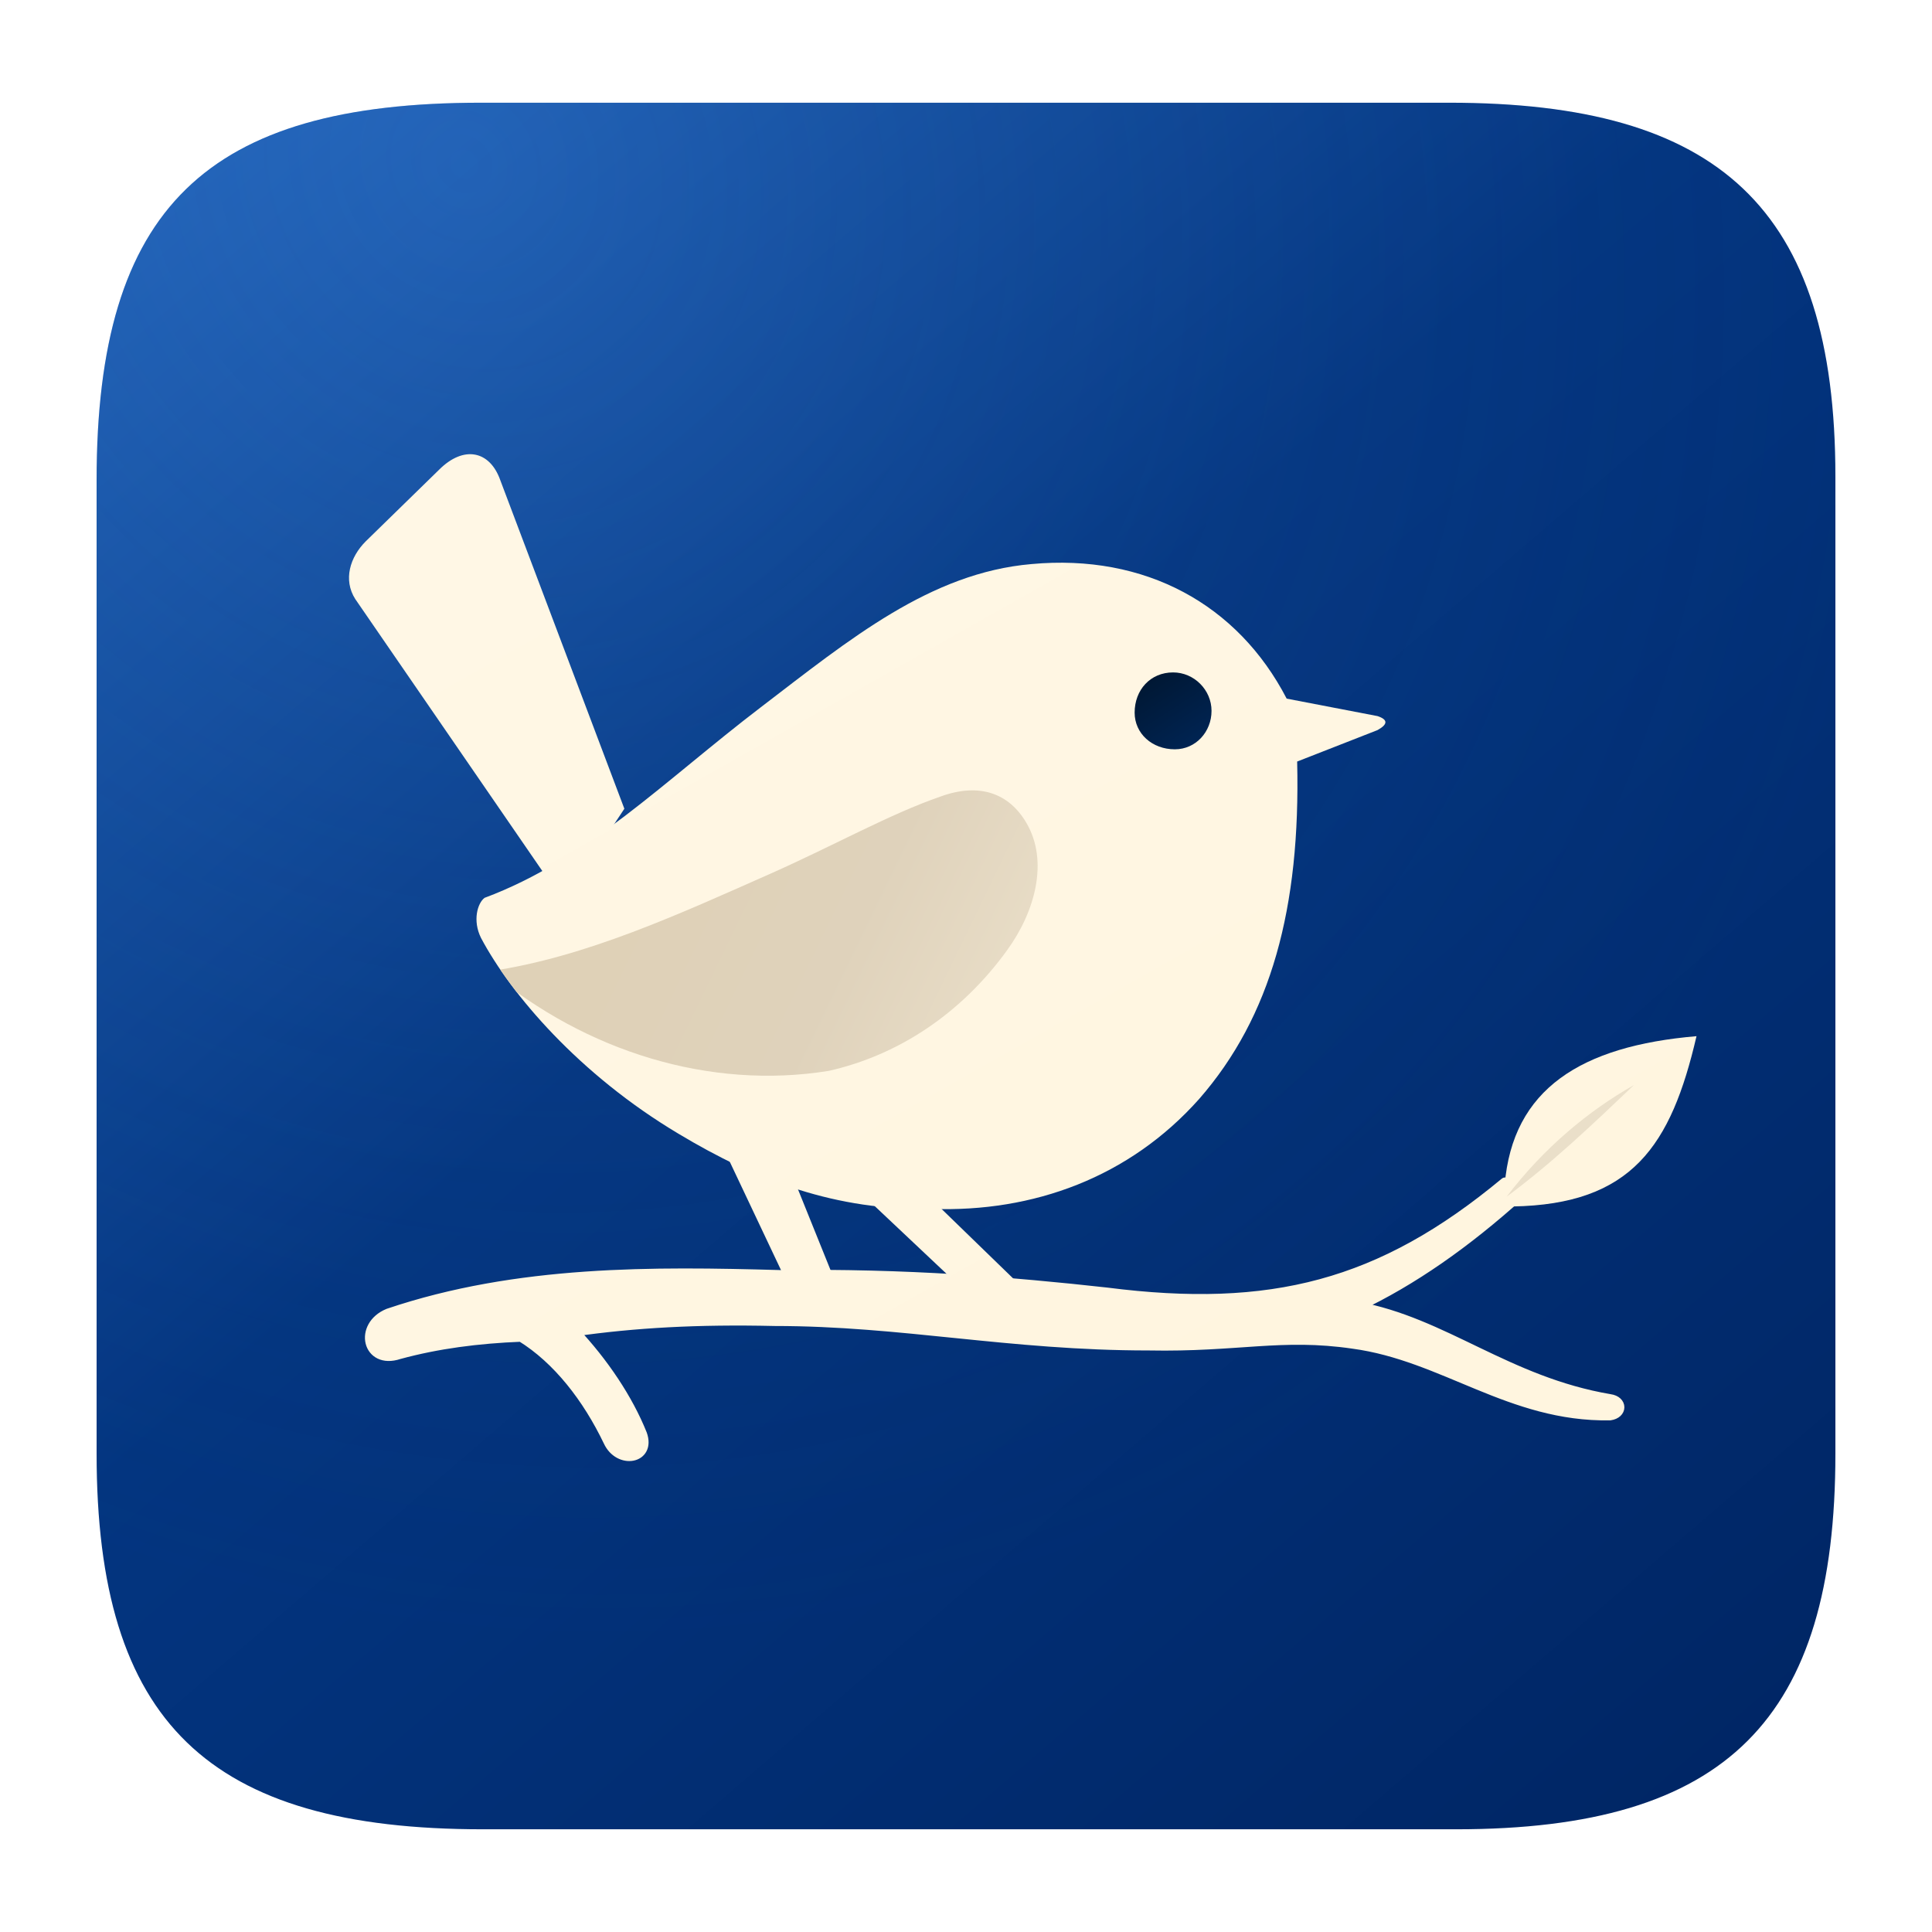
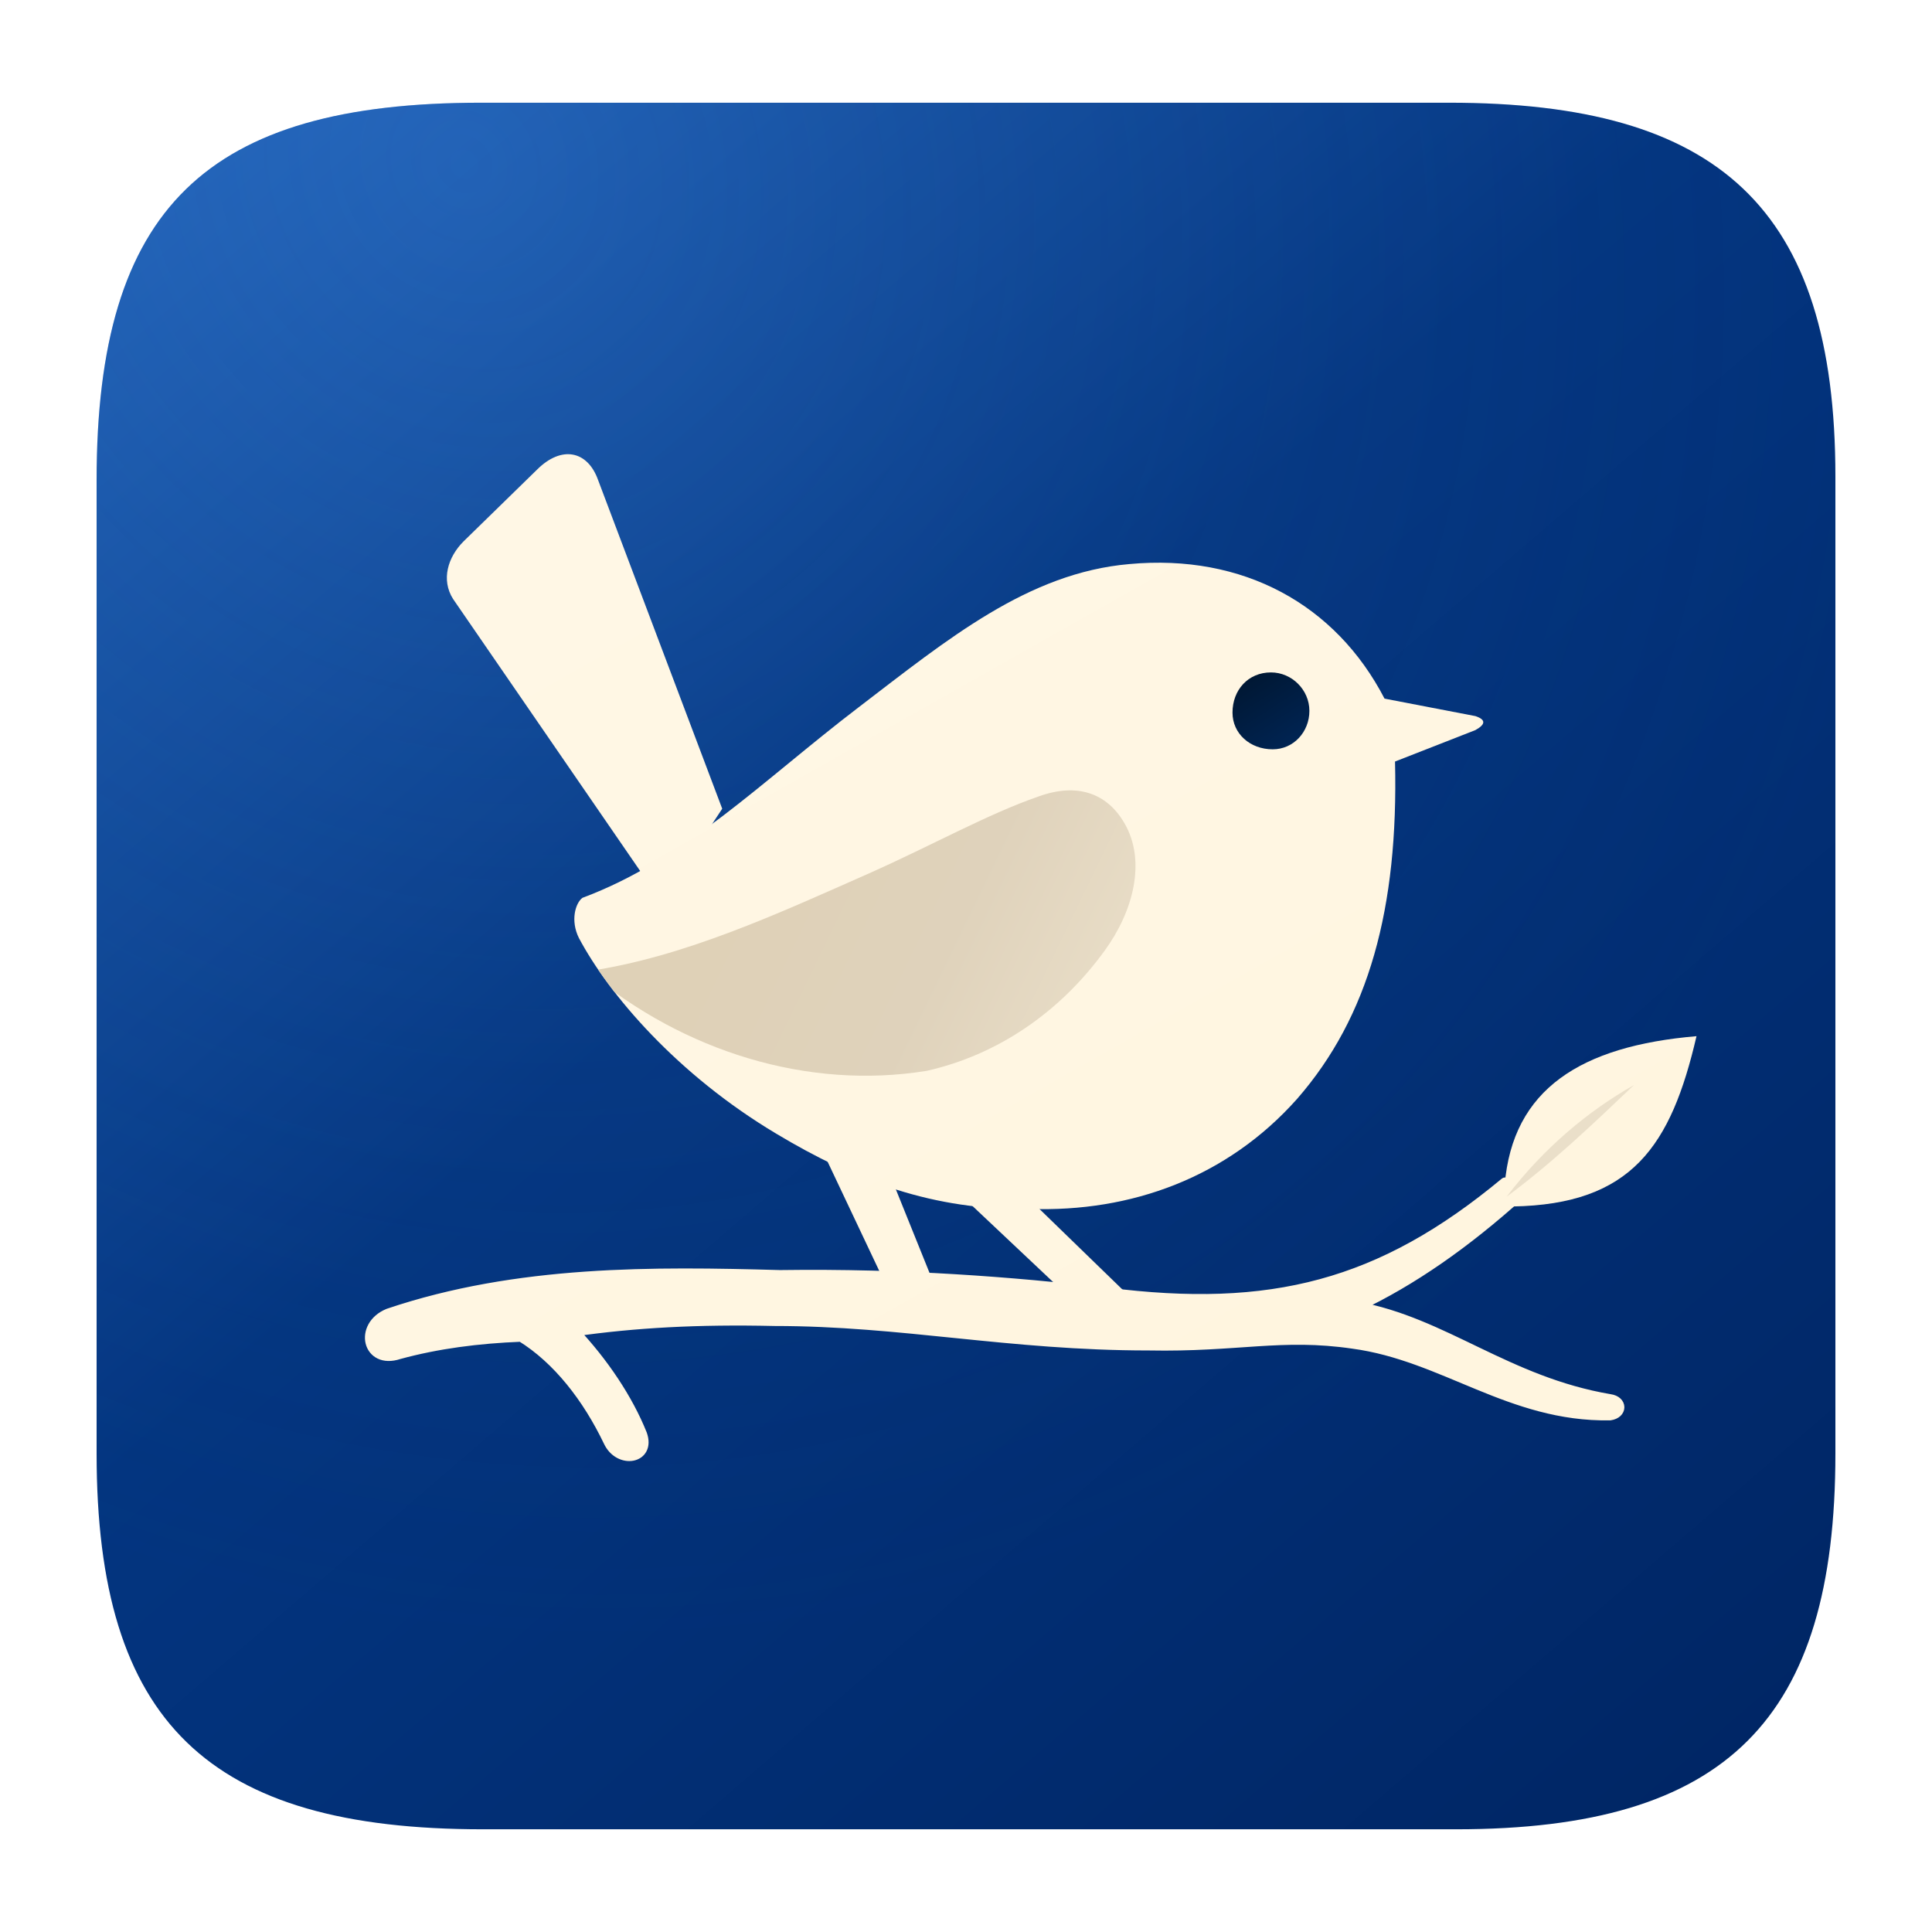
<svg xmlns="http://www.w3.org/2000/svg" width="1280" height="1280" viewBox="0 0 1280 1280" fill="none">
  <defs>
    <linearGradient id="blue" x1="220" y1="150" x2="1045" y2="1110" gradientUnits="userSpaceOnUse">
      <stop stop-color="#1e5eb4" />
      <stop offset=".42" stop-color="#033580" />
      <stop offset="1" stop-color="#002665" />
    </linearGradient>
    <radialGradient id="light" cx="0" cy="0" r="1" gradientTransform="translate(340 165) rotate(53) scale(890 805)" gradientUnits="userSpaceOnUse">
      <stop stop-color="#438bdf" stop-opacity=".23" />
      <stop offset="1" stop-color="#103e77" stop-opacity="0" />
    </radialGradient>
    <linearGradient id="cream" x1="440" y1="340" x2="753" y2="894" gradientUnits="userSpaceOnUse">
      <stop stop-color="#fff7e5" />
      <stop offset=".55" stop-color="#fff6e2" />
      <stop offset="1" stop-color="#fff5df" />
    </linearGradient>
    <linearGradient id="wing" x1="440" y1="577" x2="657" y2="682" gradientUnits="userSpaceOnUse">
      <stop stop-color="#dfd1b7" />
      <stop offset=".52" stop-color="#dfd2bb" />
      <stop offset="1" stop-color="#eadfc9" />
    </linearGradient>
    <linearGradient id="eye" x1="731" y1="462" x2="757" y2="502" gradientUnits="userSpaceOnUse">
      <stop stop-color="#001732" />
      <stop offset="1" stop-color="#002453" />
    </linearGradient>
    <clipPath id="body-clip">
      <path d="M352 589C411 567 455 522 510 480C561 441 607 403 665 398C730 392 783 421 811 475L863 485Q872 488 863 493L817 511C819 595 802 657 761 704C721 749 666 769 608 767C553 768 508 751 463 724C406 690 367 644 350 612C345 602 348 592 352 589Z" />
    </clipPath>
    <path id="tile" d="M350 134H904C1058 134 1125 194 1125 348V907C1125 1059 1063 1122 908 1122H351C194 1122 130 1061 130 907V350C130 194 193 134 350 134Z" />
  </defs>
  <g id="artwork" transform="translate(640 640) scale(1.157789) translate(-627.5 -628)">
    <g id="background">
      <use href="#tile" fill="url(#blue)" />
      <use href="#tile" fill="url(#light)" />
    </g>
-     <g id="bird" fill="url(#cream)">
+     <g id="bird" fill="url(#cream)" transform="translate(56 0)">
      <path id="tail" d="M397 591L278 418C271 407 275 394 284 385L326 344C340 330 355 333 361 350L432 538Z" />
      <path id="body" d="M352 589C411 567 455 522 510 480C561 441 607 403 665 398C730 392 783 421 811 475L863 485Q872 488 863 493L817 511C819 595 802 657 761 704C721 749 666 769 608 767C553 768 508 751 463 724C406 690 367 644 350 612C345 602 348 592 352 589Z" />
      <path id="left-leg" d="M489 733L527 745L552 807H524Z" />
      <path id="right-leg" d="M560 751L597 751L665 817H630Z" />
      <path id="wing-shape" clip-path="url(#body-clip)" d="M355 631C410 623 464 598 516 575C552 559 584 541 613 531C635 523 652 529 662 546C675 568 667 597 651 619C625 655 589 679 549 688C481 699 410 677 355 631Z" fill="url(#wing)" />
      <path id="eye-shape" d="M768 482C768 494 759 504 747 504C734 504 724 495 724 483C724 470 733 460 746 460C758 460 768 470 768 482Z" fill="url(#eye)" />
    </g>
    <path id="branch" fill="url(#cream)" stroke="url(#cream)" stroke-width="6" stroke-linejoin="round" d="M297 827C371 802 449 803 521 805C593 804 654 809 708 815C802 827 865 811 936 752L944 759C914 786 883 808 851 823C901 832 937 866 996 876C1003 877 1003 884 996 885C939 886 901 851 849 844C808 838 783 846 732 845C652 845 591 831 518 831C474 830 438 832 403 837C420 855 434 876 442 896C447 910 429 913 423 900C411 875 394 853 373 840C348 841 325 844 303 850C285 856 280 834 297 827Z" />
    <g id="foliage" transform="translate(938 760) scale(1.12) translate(-938 -760)">
      <path id="leaf" fill="url(#cream)" d="M936 754C940 705 975 683 1034 678C1021 734 1001 764 940 765Z" />
      <path id="leaf-vein" fill="url(#wing)" d="M937 760C956 735 979 716 1002 703C981 723 960 743 937 760Z" />
    </g>
  </g>
</svg>
